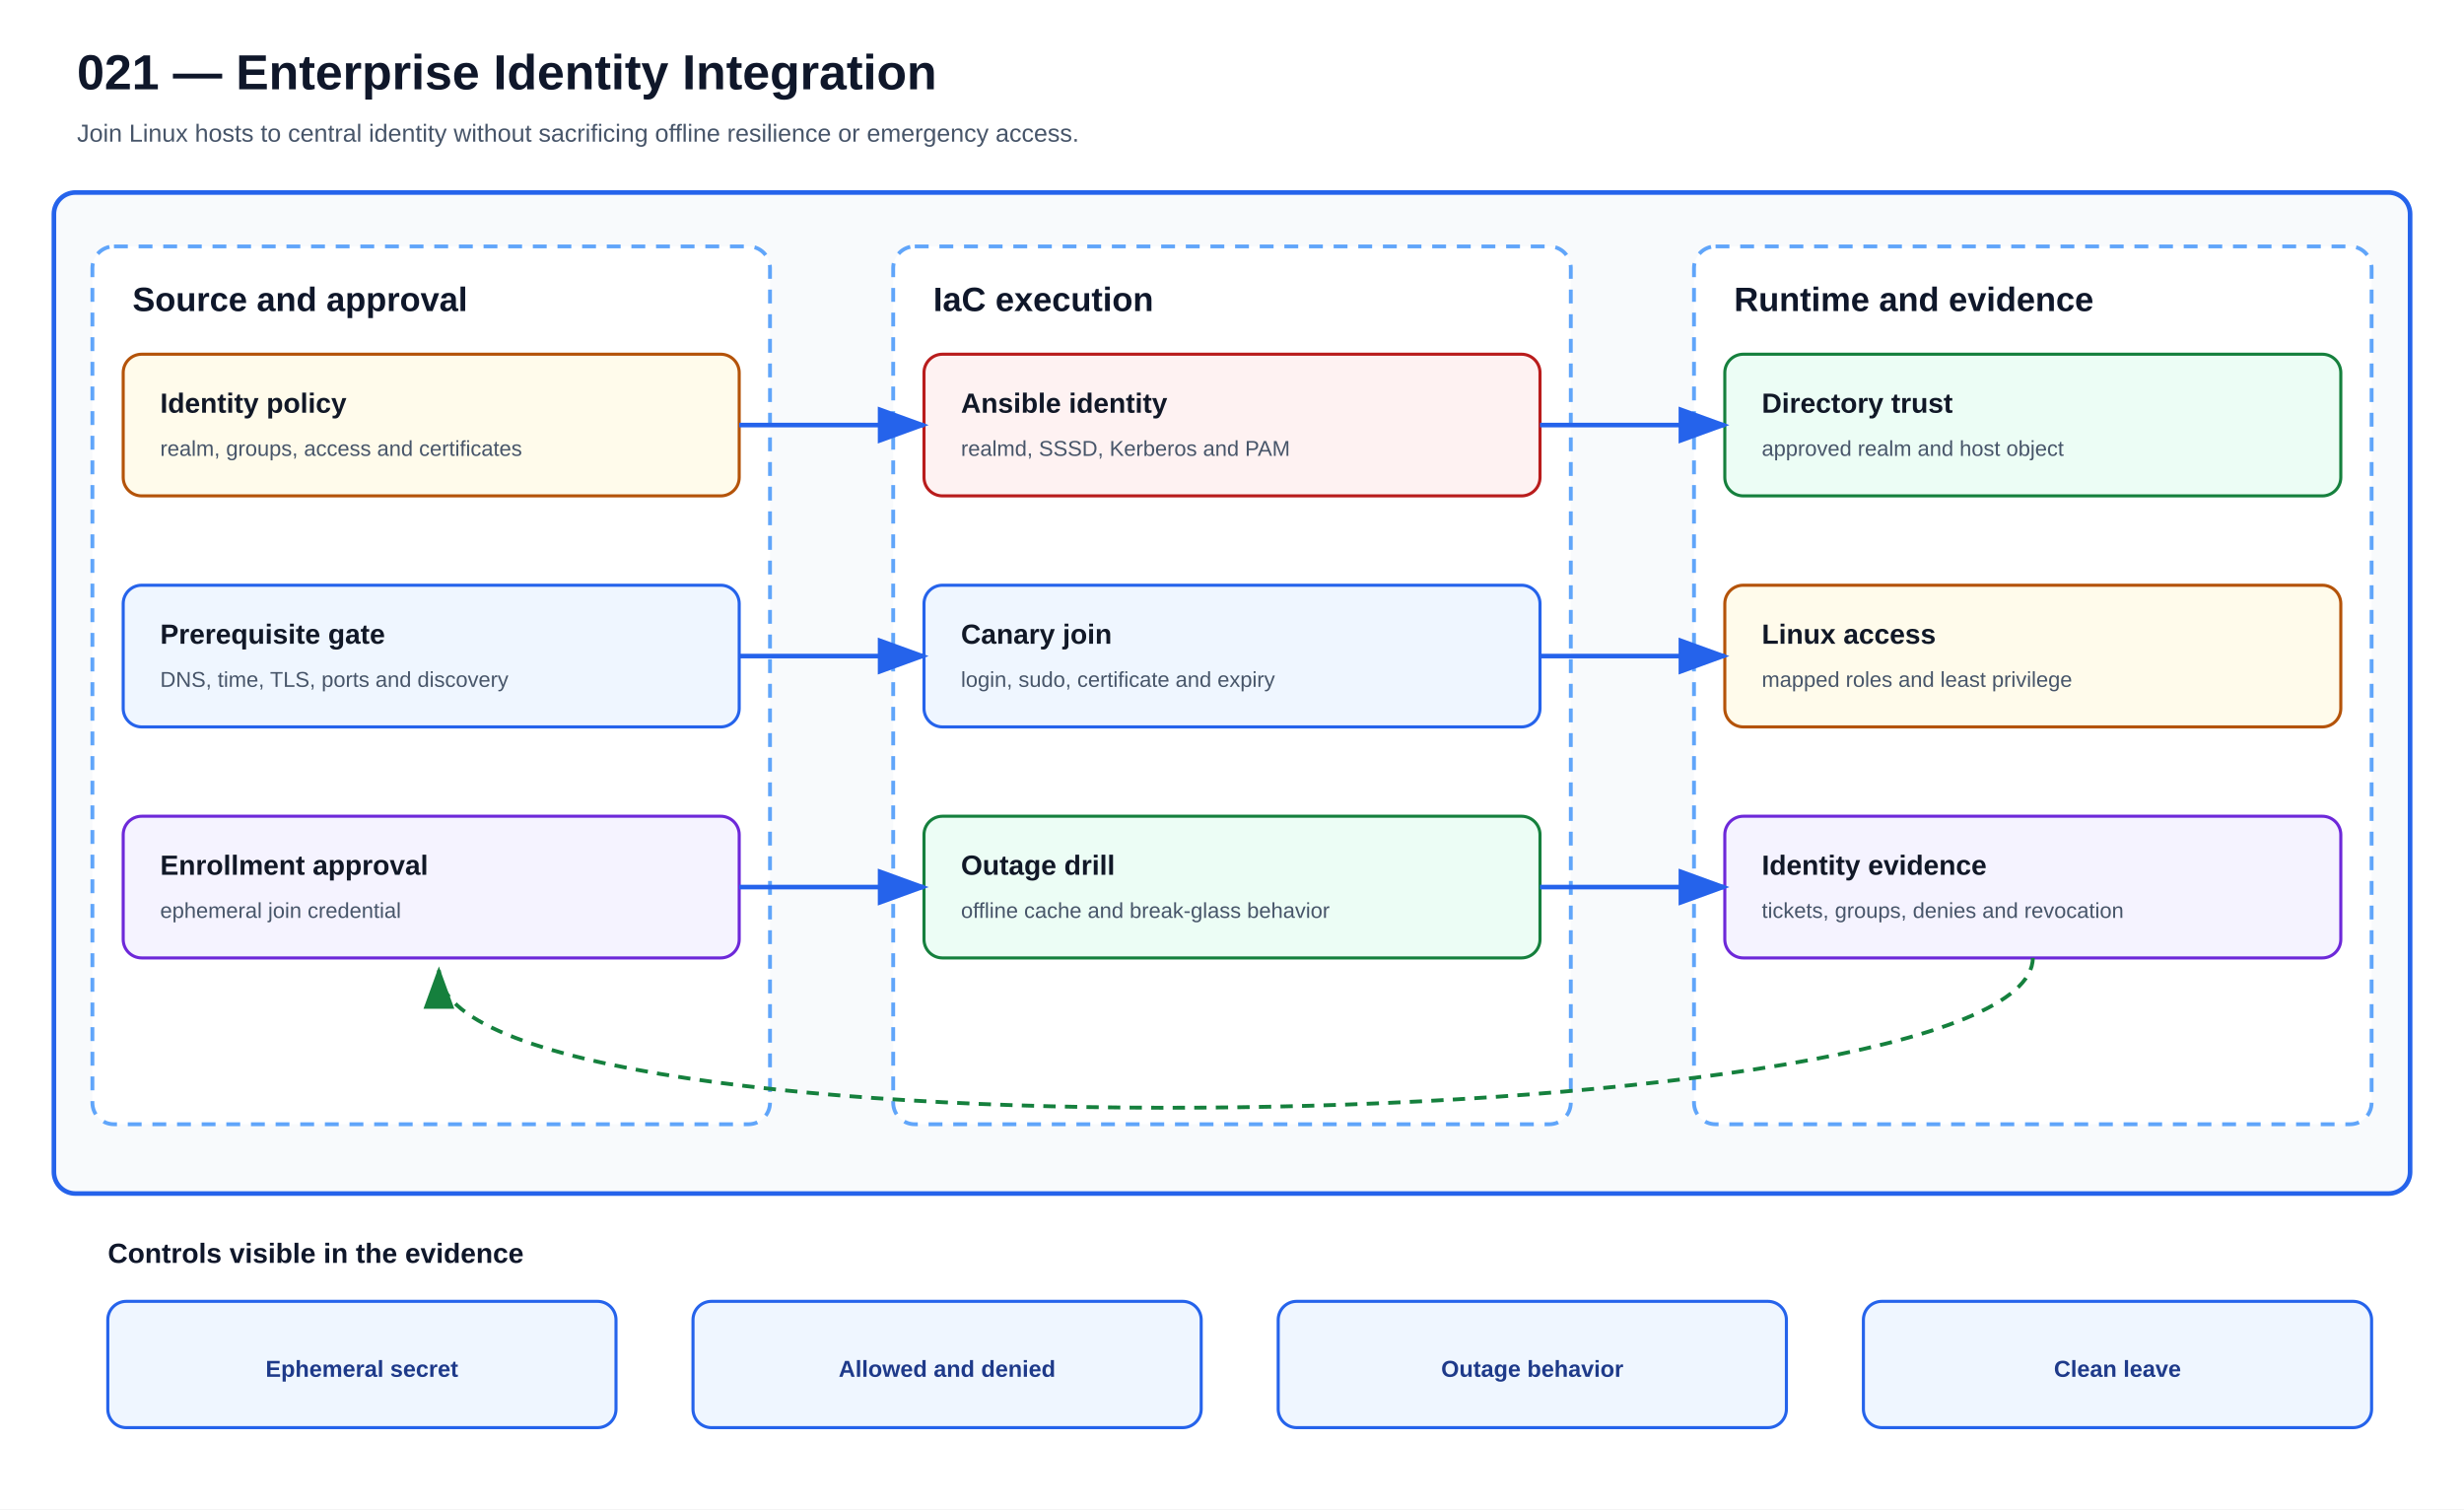
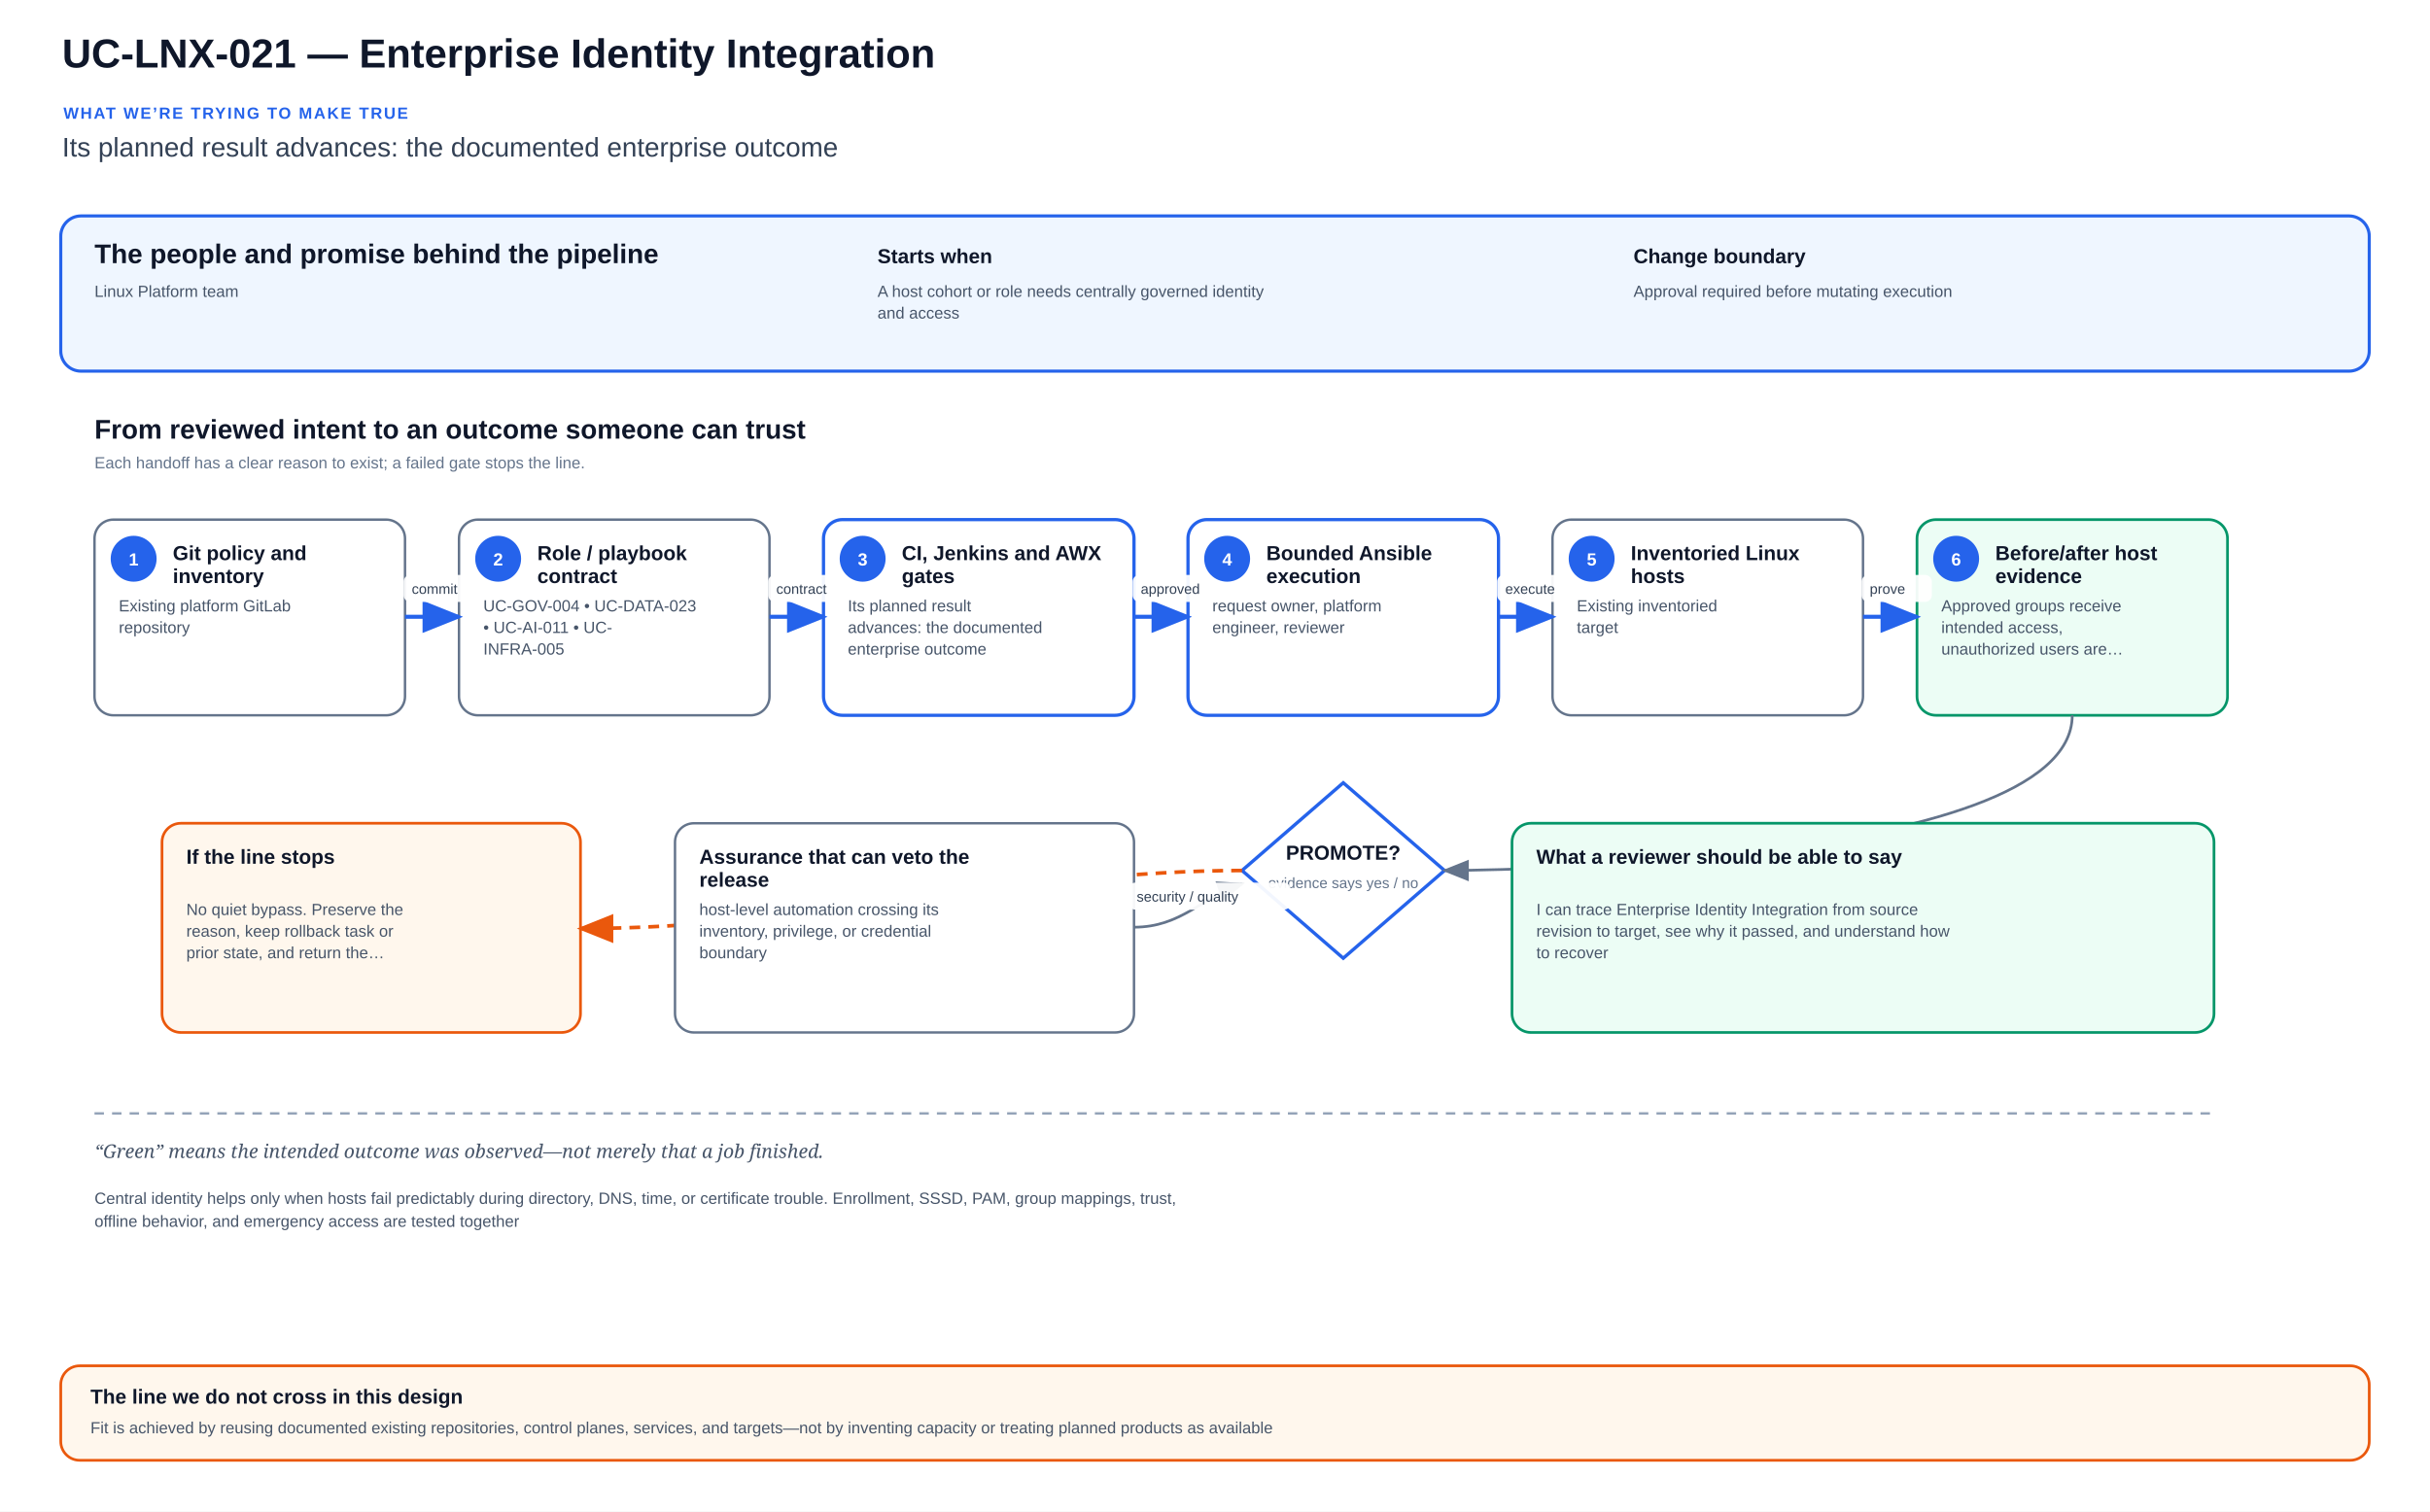
- <svg xmlns="http://www.w3.org/2000/svg" width="1600" height="980" viewBox="0 0 1600 980" role="img" aria-labelledby="title desc">
+ <svg xmlns="http://www.w3.org/2000/svg" width="1800" height="1120" viewBox="0 0 1800 1120" role="img" aria-labelledby="title desc" data-use-case="UC-LNX-021" data-archetype="delivery-pipeline">
  <defs>
    <style>
- .bg{fill:#ffffff}.frame{fill:#f8fafc;stroke:#2563eb;stroke-width:3}.zone{fill:#ffffff;stroke:#60a5fa;stroke-width:2.5;stroke-dasharray:9 7}.title{font:700 32px Arial,sans-serif;fill:#0f172a}.subtitle{font:16px Arial,sans-serif;fill:#475569}.zoneTitle{font:700 22px Arial,sans-serif;fill:#0f172a}.boxTitle{font:700 18px Arial,sans-serif;fill:#111827}.boxSub{font:14px Arial,sans-serif;fill:#475569}.amber{fill:#fffbeb;stroke:#b45309;stroke-width:2}.blue{fill:#eff6ff;stroke:#2563eb;stroke-width:2}.purple{fill:#f5f3ff;stroke:#6d28d9;stroke-width:2}.red{fill:#fef2f2;stroke:#b91c1c;stroke-width:2}.green{fill:#ecfdf5;stroke:#15803d;stroke-width:2}.flow{stroke:#2563eb;stroke-width:3;fill:none;marker-end:url(#arrow)}.feedback{stroke:#15803d;stroke-width:2.5;stroke-dasharray:8 6;fill:none;marker-end:url(#greenArrow)}.controlTitle{font:700 18px Arial,sans-serif;fill:#0f172a}.control{font:700 15px Arial,sans-serif;fill:#1e3a8a}
+ .bg{fill:#fff}.panel{fill:#f8fafc;stroke:#cbd5e1;stroke-width:2}.accentPanel{fill:#eff6ff;stroke:#2563eb;stroke-width:2.3}.card{fill:#fff;stroke:#64748b;stroke-width:1.8}.accentCard{fill:#fff;stroke:#2563eb;stroke-width:2.4}.goodCard{fill:#ecfdf5;stroke:#059669;stroke-width:2}.warnCard{fill:#fff7ed;stroke:#ea580c;stroke-width:2}.darkCard{fill:#0f172a;stroke:#0f172a;stroke-width:2}.mainTitle{font:700 30px Arial,sans-serif;fill:#0f172a}.kicker{font:700 12px Arial,sans-serif;fill:#2563eb;letter-spacing:1.2px}.quote{font:20px Arial,sans-serif;fill:#334155}.section{font:700 20px Arial,sans-serif;fill:#0f172a}.sectionSub{font:12px Arial,sans-serif;fill:#64748b}.cardTitle{font:700 15px Arial,sans-serif;fill:#0f172a}.body{font:12px Arial,sans-serif;fill:#475569}.inverseTitle{font:700 15px Arial,sans-serif;fill:#fff}.inverseBody{font:12px Arial,sans-serif;fill:#e2e8f0}.badge{fill:#2563eb}.badgeText{font:700 13px Arial,sans-serif;fill:#fff}.arrow{stroke:#2563eb;stroke-width:3;fill:none;marker-end:url(#arrow)}.thinArrow{stroke:#64748b;stroke-width:2;fill:none;marker-end:url(#grayArrow)}.feedback{stroke:#ea580c;stroke-width:2.7;stroke-dasharray:8 6;fill:none;marker-end:url(#orangeArrow)}.label{fill:#fff;opacity:.94}.edgeText{font:10.5px Arial,sans-serif;fill:#334155}.lane{fill:none;stroke:#94a3b8;stroke-width:1.8;stroke-dasharray:7 6}.decision{fill:#fff;stroke:#2563eb;stroke-width:2.5}.small{font:11px Arial,sans-serif;fill:#64748b}.note{font:italic 14px Georgia,serif;fill:#475569}.hub{fill:#2563eb;stroke:#2563eb;stroke-width:2}.hubTitle{font:700 18px Arial,sans-serif;fill:#fff}.hubBody{font:12px Arial,sans-serif;fill:#fff}.zone{fill:#eff6ff;stroke:#2563eb;stroke-width:2}.nodeCircle{fill:#fff;stroke:#2563eb;stroke-width:2.3}.nodeTitle{font:700 13px Arial,sans-serif;fill:#0f172a}.nodeBody{font:11px Arial,sans-serif;fill:#475569}
</style>
-     <marker id="arrow" markerWidth="12" markerHeight="12" refX="10" refY="4" orient="auto">
-       <path d="M0,0 L0,8 L11,4 z" fill="#2563eb" />
+     <marker id="arrow" markerWidth="11" markerHeight="11" refX="9" refY="4" orient="auto">
+       <path d="M0 0L0 8L10 4z" fill="#2563eb" />
    </marker>
-     <marker id="greenArrow" markerWidth="12" markerHeight="12" refX="10" refY="4" orient="auto">
-       <path d="M0,0 L0,8 L11,4 z" fill="#15803d" />
+     <marker id="grayArrow" markerWidth="11" markerHeight="11" refX="9" refY="4" orient="auto">
+       <path d="M0 0L0 8L10 4z" fill="#64748b" />
+     </marker>
+     <marker id="orangeArrow" markerWidth="11" markerHeight="11" refX="9" refY="4" orient="auto">
+       <path d="M0 0L0 8L10 4z" fill="#ea580c" />
    </marker>
  </defs>
-   <rect class="bg" width="1600" height="980" />
-   <text class="title" x="50" y="58">021 — Enterprise Identity Integration</text>
-   <text class="subtitle" x="50" y="92">Join Linux hosts to central identity without sacrificing offline resilience or emergency access.</text>
-   <rect class="frame" x="35" y="125" width="1530" height="650" rx="14" />
-   <rect class="zone" x="60" y="160" width="440" height="570" rx="14" />
-   <rect class="zone" x="580" y="160" width="440" height="570" rx="14" />
-   <rect class="zone" x="1100" y="160" width="440" height="570" rx="14" />
-   <text class="zoneTitle" x="86" y="202">Source and approval</text>
-   <text class="zoneTitle" x="606" y="202">IaC execution</text>
-   <text class="zoneTitle" x="1126" y="202">Runtime and evidence</text>
-   <rect class="amber" x="80" y="230" width="400" height="92" rx="12" />
-   <text class="boxTitle" x="104" y="268">Identity policy</text>
-   <text class="boxSub" x="104" y="296">realm, groups, access and certificates</text>
-   <rect class="blue" x="80" y="380" width="400" height="92" rx="12" />
-   <text class="boxTitle" x="104" y="418">Prerequisite gate</text>
-   <text class="boxSub" x="104" y="446">DNS, time, TLS, ports and discovery</text>
-   <rect class="purple" x="80" y="530" width="400" height="92" rx="12" />
-   <text class="boxTitle" x="104" y="568">Enrollment approval</text>
-   <text class="boxSub" x="104" y="596">ephemeral join credential</text>
-   <rect class="red" x="600" y="230" width="400" height="92" rx="12" />
-   <text class="boxTitle" x="624" y="268">Ansible identity</text>
-   <text class="boxSub" x="624" y="296">realmd, SSSD, Kerberos and PAM</text>
-   <rect class="blue" x="600" y="380" width="400" height="92" rx="12" />
-   <text class="boxTitle" x="624" y="418">Canary join</text>
-   <text class="boxSub" x="624" y="446">login, sudo, certificate and expiry</text>
-   <rect class="green" x="600" y="530" width="400" height="92" rx="12" />
-   <text class="boxTitle" x="624" y="568">Outage drill</text>
-   <text class="boxSub" x="624" y="596">offline cache and break-glass behavior</text>
-   <rect class="green" x="1120" y="230" width="400" height="92" rx="12" />
-   <text class="boxTitle" x="1144" y="268">Directory trust</text>
-   <text class="boxSub" x="1144" y="296">approved realm and host object</text>
-   <rect class="amber" x="1120" y="380" width="400" height="92" rx="12" />
-   <text class="boxTitle" x="1144" y="418">Linux access</text>
-   <text class="boxSub" x="1144" y="446">mapped roles and least privilege</text>
-   <rect class="purple" x="1120" y="530" width="400" height="92" rx="12" />
-   <text class="boxTitle" x="1144" y="568">Identity evidence</text>
-   <text class="boxSub" x="1144" y="596">tickets, groups, denies and revocation</text>
-   <path class="flow" d="M480 276 L600 276" />
-   <path class="flow" d="M480 426 L600 426" />
-   <path class="flow" d="M480 576 L600 576" />
-   <path class="flow" d="M1000 276 L1120 276" />
-   <path class="flow" d="M1000 426 L1120 426" />
-   <path class="flow" d="M1000 576 L1120 576" />
-   <path class="feedback" d="M1320 622 C1320 740 285 760 285 630" />
-   <text class="controlTitle" x="70" y="820">Controls visible in the evidence</text>
-   <rect class="blue" x="70" y="845" width="330" height="82" rx="12" />
-   <text class="control" x="235" y="894" text-anchor="middle">Ephemeral secret</text>
-   <rect class="blue" x="450" y="845" width="330" height="82" rx="12" />
-   <text class="control" x="615" y="894" text-anchor="middle">Allowed and denied</text>
-   <rect class="blue" x="830" y="845" width="330" height="82" rx="12" />
-   <text class="control" x="995" y="894" text-anchor="middle">Outage behavior</text>
-   <rect class="blue" x="1210" y="845" width="330" height="82" rx="12" />
-   <text class="control" x="1375" y="894" text-anchor="middle">Clean leave</text>
+   <rect class="bg" width="1800" height="1120" />
+   <text class="mainTitle" x="46" y="50">
+     <tspan x="46" dy="0">UC-LNX-021 — Enterprise Identity Integration</tspan>
+   </text>
+   <text class="kicker" x="47" y="88">WHAT WE’RE TRYING TO MAKE TRUE</text>
+   <text class="quote" x="46" y="116" text-anchor="start">
+     <tspan x="46" dy="0">Its planned result advances: the documented enterprise outcome</tspan>
+   </text>
+   <rect class="accentPanel" x="45" y="160" width="1710" height="115" rx="15" />
+   <text class="section" x="70" y="195">The people and promise behind the pipeline</text>
+   <text class="body" x="70" y="220" text-anchor="start">
+     <tspan x="70" dy="0">Linux Platform team</tspan>
+   </text>
+   <text class="cardTitle" x="650" y="195" text-anchor="start">
+     <tspan x="650" dy="0">Starts when</tspan>
+   </text>
+   <text class="body" x="650" y="220" text-anchor="start">
+     <tspan x="650" dy="0">A host cohort or role needs centrally governed identity</tspan>
+     <tspan x="650" dy="16">and access</tspan>
+   </text>
+   <text class="cardTitle" x="1210" y="195" text-anchor="start">
+     <tspan x="1210" dy="0">Change boundary</tspan>
+   </text>
+   <text class="body" x="1210" y="220" text-anchor="start">
+     <tspan x="1210" dy="0">Approval required before mutating execution</tspan>
+   </text>
+   <text class="section" x="70" y="325">From reviewed intent to an outcome someone can trust</text>
+   <text class="sectionSub" x="70" y="347">Each handoff has a clear reason to exist; a failed gate stops the line.</text>
+   <rect class="card" x="70" y="385" width="230" height="145" rx="14" />
+   <circle class="badge" cx="99" cy="414" r="17" />
+   <text class="badgeText" x="99" y="419" text-anchor="middle">1</text>
+   <text class="cardTitle" x="128" y="415" text-anchor="start">
+     <tspan x="128" dy="0">Git policy and</tspan>
+     <tspan x="128" dy="17">inventory</tspan>
+   </text>
+   <text class="body" x="88" y="453" text-anchor="start">
+     <tspan x="88" dy="0">Existing platform GitLab</tspan>
+     <tspan x="88" dy="16">repository</tspan>
+   </text>
+   <rect class="card" x="340" y="385" width="230" height="145" rx="14" />
+   <circle class="badge" cx="369" cy="414" r="17" />
+   <text class="badgeText" x="369" y="419" text-anchor="middle">2</text>
+   <text class="cardTitle" x="398" y="415" text-anchor="start">
+     <tspan x="398" dy="0">Role / playbook</tspan>
+     <tspan x="398" dy="17">contract</tspan>
+   </text>
+   <text class="body" x="358" y="453" text-anchor="start">
+     <tspan x="358" dy="0">UC-GOV-004 • UC-DATA-023</tspan>
+     <tspan x="358" dy="16">• UC-AI-011 • UC-</tspan>
+     <tspan x="358" dy="16">INFRA-005</tspan>
+   </text>
+   <rect class="accentCard" x="610" y="385" width="230" height="145" rx="14" />
+   <circle class="badge" cx="639" cy="414" r="17" />
+   <text class="badgeText" x="639" y="419" text-anchor="middle">3</text>
+   <text class="cardTitle" x="668" y="415" text-anchor="start">
+     <tspan x="668" dy="0">CI, Jenkins and AWX</tspan>
+     <tspan x="668" dy="17">gates</tspan>
+   </text>
+   <text class="body" x="628" y="453" text-anchor="start">
+     <tspan x="628" dy="0">Its planned result</tspan>
+     <tspan x="628" dy="16">advances: the documented</tspan>
+     <tspan x="628" dy="16">enterprise outcome</tspan>
+   </text>
+   <rect class="accentCard" x="880" y="385" width="230" height="145" rx="14" />
+   <circle class="badge" cx="909" cy="414" r="17" />
+   <text class="badgeText" x="909" y="419" text-anchor="middle">4</text>
+   <text class="cardTitle" x="938" y="415" text-anchor="start">
+     <tspan x="938" dy="0">Bounded Ansible</tspan>
+     <tspan x="938" dy="17">execution</tspan>
+   </text>
+   <text class="body" x="898" y="453" text-anchor="start">
+     <tspan x="898" dy="0">request owner, platform</tspan>
+     <tspan x="898" dy="16">engineer, reviewer</tspan>
+   </text>
+   <rect class="card" x="1150" y="385" width="230" height="145" rx="14" />
+   <circle class="badge" cx="1179" cy="414" r="17" />
+   <text class="badgeText" x="1179" y="419" text-anchor="middle">5</text>
+   <text class="cardTitle" x="1208" y="415" text-anchor="start">
+     <tspan x="1208" dy="0">Inventoried Linux</tspan>
+     <tspan x="1208" dy="17">hosts</tspan>
+   </text>
+   <text class="body" x="1168" y="453" text-anchor="start">
+     <tspan x="1168" dy="0">Existing inventoried</tspan>
+     <tspan x="1168" dy="16">target</tspan>
+   </text>
+   <rect class="goodCard" x="1420" y="385" width="230" height="145" rx="14" />
+   <circle class="badge" cx="1449" cy="414" r="17" />
+   <text class="badgeText" x="1449" y="419" text-anchor="middle">6</text>
+   <text class="cardTitle" x="1478" y="415" text-anchor="start">
+     <tspan x="1478" dy="0">Before/after host</tspan>
+     <tspan x="1478" dy="17">evidence</tspan>
+   </text>
+   <text class="body" x="1438" y="453" text-anchor="start">
+     <tspan x="1438" dy="0">Approved groups receive</tspan>
+     <tspan x="1438" dy="16">intended access,</tspan>
+     <tspan x="1438" dy="16">unauthorized users are…</tspan>
+   </text>
+   <path class="arrow" d="M300 457 L340 457" />
+   <rect class="label" x="299" y="426" width="52" height="20" rx="5" />
+   <text class="edgeText" x="305" y="440">commit</text>
+   <path class="arrow" d="M570 457 L610 457" />
+   <rect class="label" x="569" y="426" width="60" height="20" rx="5" />
+   <text class="edgeText" x="575" y="440">contract</text>
+   <path class="arrow" d="M840 457 L880 457" />
+   <rect class="label" x="839" y="426" width="60" height="20" rx="5" />
+   <text class="edgeText" x="845" y="440">approved</text>
+   <path class="arrow" d="M1110 457 L1150 457" />
+   <rect class="label" x="1109" y="426" width="54" height="20" rx="5" />
+   <text class="edgeText" x="1115" y="440">execute</text>
+   <path class="arrow" d="M1380 457 L1420 457" />
+   <rect class="label" x="1379" y="426" width="52" height="20" rx="5" />
+   <text class="edgeText" x="1385" y="440">prove</text>
+   <polygon class="decision" points="995,580 1070,645 995,710 920,645" />
+   <text class="cardTitle" x="995" y="637" text-anchor="middle">PROMOTE?</text>
+   <text class="small" x="995" y="658" text-anchor="middle">evidence says yes / no</text>
+   <path class="thinArrow" d="M1535 530 C1535 645 1070 645 1070 645" />
+   <rect class="label" x="1374" y="614" width="60" height="20" rx="5" />
+   <text class="edgeText" x="1380" y="628">evidence</text>
+   <rect class="warnCard" x="120" y="610" width="310" height="155" rx="14" />
+   <text class="cardTitle" x="138" y="640" text-anchor="start">
+     <tspan x="138" dy="0">If the line stops</tspan>
+   </text>
+   <text class="body" x="138" y="678" text-anchor="start">
+     <tspan x="138" dy="0">No quiet bypass. Preserve the</tspan>
+     <tspan x="138" dy="16">reason, keep rollback task or</tspan>
+     <tspan x="138" dy="16">prior state, and return the…</tspan>
+   </text>
+   <path class="feedback" d="M920 645 C760 645 600 688 430 688" />
+   <rect class="label" x="729" y="656" width="52" height="20" rx="5" />
+   <text class="edgeText" x="735" y="670">block</text>
+   <rect class="card" x="500" y="610" width="340" height="155" rx="14" />
+   <text class="cardTitle" x="518" y="640" text-anchor="start">
+     <tspan x="518" dy="0">Assurance that can veto the</tspan>
+     <tspan x="518" dy="17">release</tspan>
+   </text>
+   <text class="body" x="518" y="678" text-anchor="start">
+     <tspan x="518" dy="0">host-level automation crossing its</tspan>
+     <tspan x="518" dy="16">inventory, privilege, or credential</tspan>
+     <tspan x="518" dy="16">boundary</tspan>
+   </text>
+   <path class="thinArrow" d="M840 687 C875 687 890 665 920 655" />
+   <rect class="label" x="836" y="654" width="120" height="20" rx="5" />
+   <text class="edgeText" x="842" y="668">security / quality</text>
+   <rect class="goodCard" x="1120" y="610" width="520" height="155" rx="14" />
+   <text class="cardTitle" x="1138" y="640" text-anchor="start">
+     <tspan x="1138" dy="0">What a reviewer should be able to say</tspan>
+   </text>
+   <text class="body" x="1138" y="678" text-anchor="start">
+     <tspan x="1138" dy="0">I can trace Enterprise Identity Integration from source</tspan>
+     <tspan x="1138" dy="16">revision to target, see why it passed, and understand how</tspan>
+     <tspan x="1138" dy="16">to recover</tspan>
+   </text>
+   <path class="lane" d="M70 825 H1640" />
+   <text class="note" x="70" y="858">“Green” means the intended outcome was observed—not merely that a job finished.</text>
+   <text class="body" x="70" y="892" text-anchor="start">
+     <tspan x="70" dy="0">Central identity helps only when hosts fail predictably during directory, DNS, time, or certificate trouble. Enrollment, SSSD, PAM, group mappings, trust,</tspan>
+     <tspan x="70" dy="17">offline behavior, and emergency access are tested together</tspan>
+   </text>
+   <rect class="warnCard" x="45" y="1012" width="1710" height="70" rx="14" />
+   <text class="cardTitle" x="67" y="1040">The line we do not cross in this design</text>
+   <text class="body" x="67" y="1062" text-anchor="start">
+     <tspan x="67" dy="0">Fit is achieved by reusing documented existing repositories, control planes, services, and targets—not by inventing capacity or treating planned products as available</tspan>
+   </text>
</svg>
